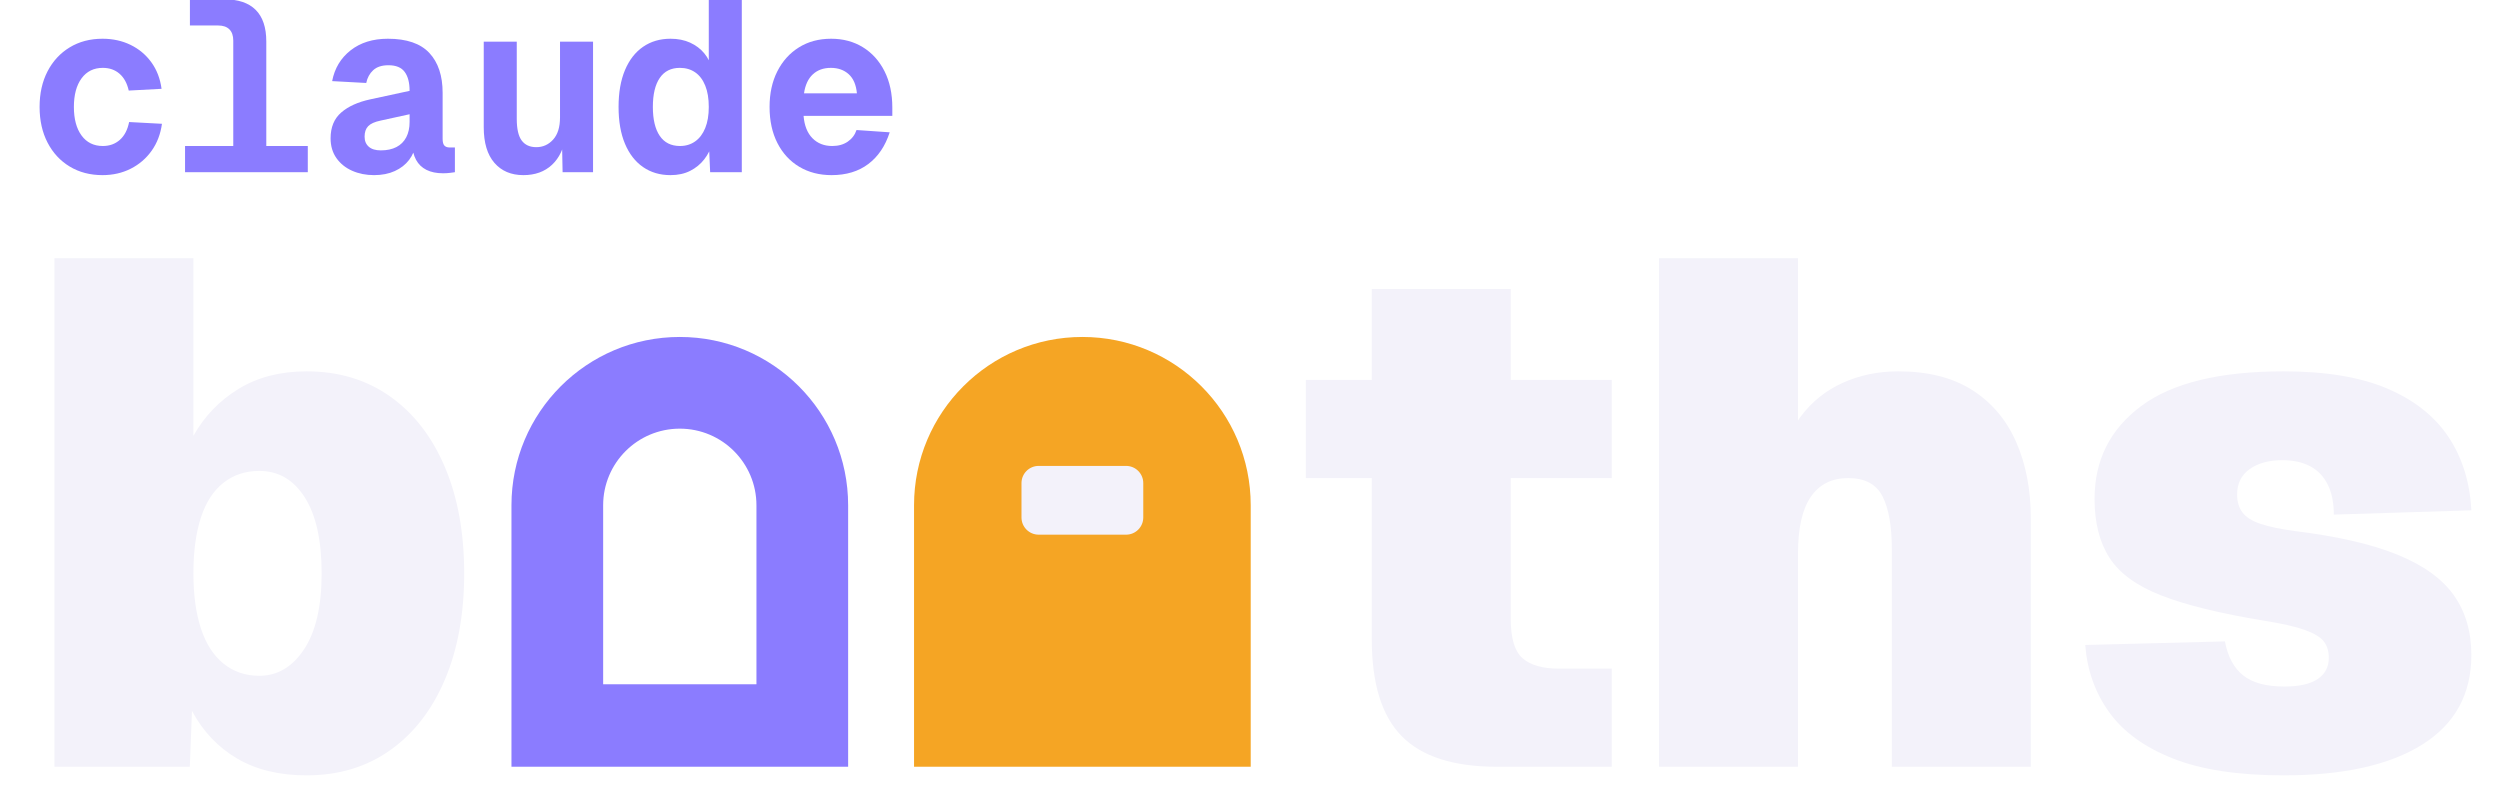
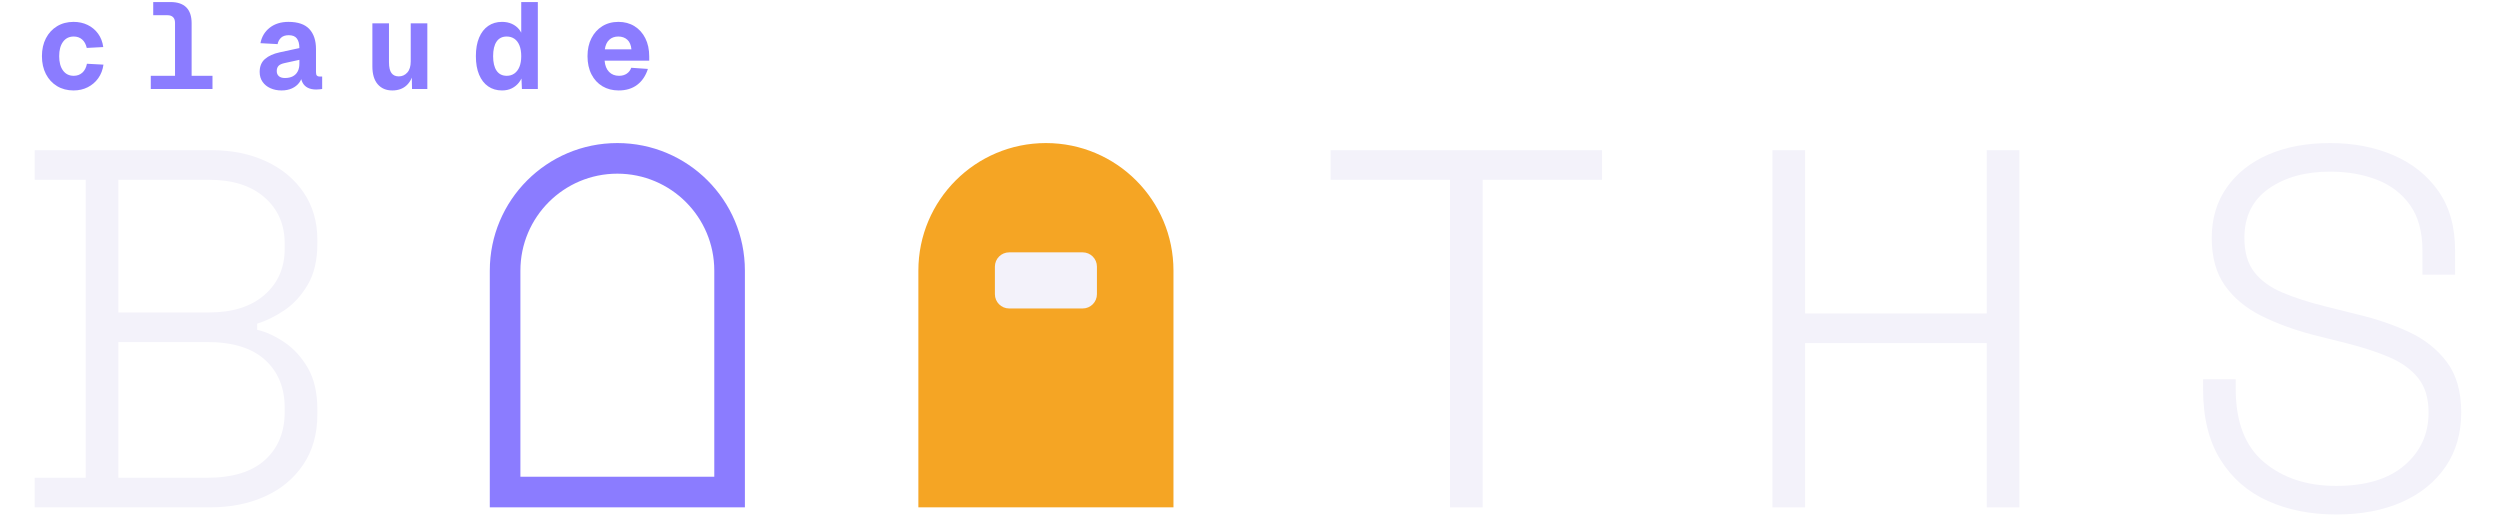
- <svg xmlns="http://www.w3.org/2000/svg" viewBox="-20 -70.4 3490.0 1120.4" role="img" aria-label="Claude Booths">
-   <path d="M408.0 1012.0Q351.0 1012.0 311.0 988.5Q271.0 965.0 248.0 922.0L245.0 1000.0H56.0V290.0H250.0V538.0Q273.0 497.0 313.0 472.5Q353.0 448.0 408.0 448.0Q475.0 448.0 524.5 483.0Q574.0 518.0 601.0 581.5Q628.0 645.0 628.0 730.0Q628.0 815.0 601.0 878.5Q574.0 942.0 524.5 977.0Q475.0 1012.0 408.0 1012.0ZM342.0 873.0Q380.0 873.0 404.5 836.0Q429.0 799.0 429.0 730.0Q429.0 661.0 405.5 624.0Q382.0 587.0 342.0 587.0Q313.0 587.0 292.0 603.5Q271.0 620.0 260.5 652.0Q250.0 684.0 250.0 730.0Q250.0 775.0 260.5 807.0Q271.0 839.0 292.0 856.0Q313.0 873.0 342.0 873.0Z" fill="#F3F2FA" />
-   <path d="M694.0 1000.0V635.0A235.0 235.0 0 0 1 1164.0 635.0V1000.0ZM822.0 884.8V635.0A107.0 107.0 0 0 1 1036.0 635.0V884.8Z" fill="#8B7CFF" fill-rule="evenodd" />
-   <path d="M1256.0 1000.0V635.0A235.0 235.0 0 0 1 1726.0 635.0V1000.0Z" fill="#F5A524" />
-   <rect x="1406.0" y="580.0" width="170.0" height="96.0" rx="24.0" fill="#F3F2FA" />
-   <path d="M2070.0 1000.0Q1979.0 1000.0 1937.0 957.5Q1895.0 915.0 1895.0 822.0V333.0H2089.0V794.0Q2089.0 834.0 2105.5 848.5Q2122.0 863.0 2156.0 863.0H2230.0V1000.0ZM1803.0 597.0V460.0H2230.0V597.0Z" fill="#F3F2FA" />
-   <path d="M2296.0 1000.0V290.0H2490.0V590.0L2464.0 592.0Q2470.0 543.0 2493.5 511.5Q2517.0 480.0 2552.5 464.0Q2588.0 448.0 2630.0 448.0Q2692.0 448.0 2733.0 474.0Q2774.0 500.0 2794.5 546.5Q2815.0 593.0 2815.0 653.0V1000.0H2621.0V696.0Q2621.0 648.0 2608.0 622.5Q2595.0 597.0 2560.0 597.0Q2526.0 597.0 2508.0 623.0Q2490.0 649.0 2490.0 702.0V1000.0Z" fill="#F3F2FA" />
-   <path d="M3168.0 1012.0Q3073.0 1012.0 3013.5 988.5Q2954.0 965.0 2924.5 924.0Q2895.0 883.0 2891.0 830.0L3086.0 825.0Q3092.0 857.0 3111.5 872.5Q3131.0 888.0 3169.0 888.0Q3200.0 888.0 3215.5 877.5Q3231.0 867.0 3231.0 848.0Q3231.0 834.0 3224.0 825.0Q3217.0 816.0 3197.5 809.0Q3178.0 802.0 3140.0 796.0Q3049.0 781.0 2997.5 761.0Q2946.0 741.0 2925.0 708.5Q2904.0 676.0 2904.0 626.0Q2904.0 545.0 2969.0 496.5Q3034.0 448.0 3168.0 448.0Q3256.0 448.0 3312.5 472.0Q3369.0 496.0 3398.0 539.5Q3427.0 583.0 3430.0 642.0L3238.0 648.0Q3238.0 623.0 3229.5 606.0Q3221.0 589.0 3205.0 580.5Q3189.0 572.0 3166.0 572.0Q3138.0 572.0 3120.5 584.5Q3103.0 597.0 3103.0 620.0Q3103.0 635.0 3110.5 645.0Q3118.0 655.0 3136.0 661.0Q3154.0 667.0 3184.0 671.0Q3273.0 682.0 3327.0 704.0Q3381.0 726.0 3405.5 760.5Q3430.0 795.0 3430.0 844.0Q3430.0 926.0 3361.5 969.0Q3293.0 1012.0 3168.0 1012.0Z" fill="#F3F2FA" />
-   <path d="M123.128 174.08Q97.152 174.08 77.33 162.112Q57.508 150.144 46.39 128.69Q35.272 107.236 35.272 78.88Q35.272 50.524 46.39 29.138Q57.508 7.752 77.33 -4.284Q97.152 -16.32 123.128 -16.32Q144.616 -16.32 162.194 -7.786Q179.772 0.748 191.196 16.422Q202.62 32.096 205.544 53.584L159.712 56.032Q156.244 40.664 146.826 32.504Q137.408 24.344 123.536 24.344Q104.632 24.344 93.888 38.93Q83.144 53.516 83.144 78.88Q83.144 104.244 93.888 118.83Q104.632 133.417 123.536 133.417Q137.612 133.417 147.302 124.848Q156.992 116.28 160.256 99.96L206.088 102.408Q203.164 123.896 191.706 140.012Q180.248 156.128 162.534 165.104Q144.82 174.08 123.128 174.08Z" fill="#8B7CFF" />
-   <path d="M305.64 157.76V-13.736Q305.64 -24.004 300.234 -29.41Q294.828 -34.816 284.56 -34.816H245.12V-71.4H292.856Q322.164 -71.4 336.954 -56.61Q351.744 -41.82 351.744 -12.512V157.76ZM238.32 170.0V133.416H409.68V170.0Z" fill="#8B7CFF" />
-   <path d="M502.16 174.08Q485.364 174.08 471.56 167.96Q457.756 161.84 449.63 150.28Q441.504 138.72 441.504 122.672Q441.504 99.552 456.294 86.7Q471.084 73.848 496.992 68.272L551.8 56.44Q551.8 39.236 544.898 29.954Q537.996 20.672 522.288 20.672Q508.484 20.672 501.004 27.574Q493.524 34.476 491.279 45.424L443.68 42.84Q448.78 16.116 469.418 -0.102Q490.056 -16.32 521.472 -16.32Q560.844 -16.32 579.374 3.536Q597.904 23.392 597.904 59.16V123.352Q597.904 130.288 600.42 132.872Q602.936 135.456 607.56 135.456H615.04V170.0Q613 170.34 608.274 170.918Q603.548 171.496 598.448 171.496Q584.848 171.496 575.328 166.736Q565.808 161.976 560.81 152.728Q555.812 143.48 555.268 130.424H560.3Q558.736 142.8 551.154 152.762Q543.572 162.724 531.094 168.402Q518.616 174.08 502.16 174.08ZM511.612 139.536Q524.464 139.536 533.44 134.878Q542.416 130.22 547.108 121.278Q551.8 112.336 551.8 99.824V89.08L511.408 97.92Q498.964 100.504 493.965 105.74Q488.967 110.976 488.967 120.36Q488.967 129.268 494.782 134.402Q500.596 139.536 511.612 139.536Z" fill="#8B7CFF" />
-   <path d="M710.648 174.08Q685.012 174.08 670.154 156.91Q655.296 139.74 655.296 107.168V-12.24H701.4V95.472Q701.4 116.552 708.302 125.8Q715.204 135.049 728.668 135.049Q742.608 135.049 752.196 124.44Q761.784 113.832 761.784 93.568V-12.24H807.888V170.0H765.388L764.368 117.504L769.808 118.864Q766 145.248 750.598 159.664Q735.196 174.08 710.648 174.08Z" fill="#8B7CFF" />
-   <path d="M916.008 174.08Q894.044 174.08 877.724 162.826Q861.404 151.572 852.462 130.288Q843.52 109.004 843.52 78.88Q843.52 48.756 852.462 27.472Q861.404 6.188 877.724 -5.066Q894.044 -16.32 916.008 -16.32Q931.444 -16.32 943.378 -10.88Q955.312 -5.44 963.098 3.944Q970.884 13.328 973.536 25.296L969.456 33.048V-71.4H1015.56V170.0H971.36L969.252 121.652L974.488 129.404Q971.02 141.848 963.166 151.98Q955.312 162.112 943.514 168.096Q931.716 174.08 916.008 174.08ZM929.336 133.417Q941.372 133.417 950.45 126.99Q959.528 120.564 964.492 108.392Q969.456 96.22 969.456 78.88Q969.456 61.268 964.492 49.062Q959.528 36.856 950.484 30.6Q941.44 24.344 929.064 24.344Q910.636 24.344 901.014 38.42Q891.391 52.496 891.391 78.88Q891.391 105.128 901.014 119.272Q910.636 133.417 929.336 133.417Z" fill="#8B7CFF" />
-   <path d="M1140.816 174.08Q1115.316 174.08 1095.766 162.418Q1076.216 150.756 1065.268 129.302Q1054.32 107.848 1054.32 78.88Q1054.32 50.524 1065.166 29.138Q1076.012 7.752 1095.324 -4.284Q1114.636 -16.32 1140.272 -16.32Q1165.364 -16.32 1184.608 -4.454Q1203.852 7.412 1214.766 29.002Q1225.68 50.592 1225.68 79.832V91.392H1101.783Q1103.483 111.724 1114.194 122.57Q1124.904 133.417 1141.836 133.417Q1154.62 133.417 1163.46 127.33Q1172.3 121.244 1175.7 111.112L1222.008 114.308Q1212.828 142.936 1192.224 158.508Q1171.62 174.08 1140.816 174.08ZM1102.395 59.908H1176.245Q1174.613 42.092 1164.82 33.218Q1155.028 24.344 1139.864 24.344Q1124.428 24.344 1114.67 33.422Q1104.912 42.5 1102.395 59.908Z" fill="#8B7CFF" />
+ <svg xmlns="http://www.w3.org/2000/svg" viewBox="-20 5.6 4900.0 1034.4" role="img" aria-label="Claude Booths">
+   <path d="M48 1000V942H148V358H48V300H395Q455 300 502.0 322.0Q549 344 575.5 383.5Q602 423 602 475V483Q602 532 583.0 564.0Q564 596 537.0 614.0Q510 632 484 640V652Q510 658 537.5 676.5Q565 695 583.5 727.0Q602 759 602 808V818Q602 875 574.5 916.0Q547 957 499.5 978.5Q452 1000 392 1000ZM212 942H386Q461 942 499.5 907.0Q538 872 538 813V805Q538 746 499.5 711.0Q461 676 386 676H212ZM212 618H390Q459 618 498.5 583.5Q538 549 538 493V483Q538 427 498.5 392.5Q459 358 390 358H212Z" fill="#F3F2FA" />
+   <path d="M940.0 1000.0V536.0A250.0 250.0 0 0 1 1440.0 536.0V1000.0ZM1000.0 940.0V536.0A190.0 190.0 0 0 1 1380.0 536.0V940.0Z" fill="#8B7CFF" fill-rule="evenodd" />
+   <path d="M1780.0 1000.0V536.0A250.0 250.0 0 0 1 2280.0 536.0V1000.0Z" fill="#F5A524" />
+   <rect x="1930.0" y="500.2" width="200" height="110" rx="28" fill="#F3F2FA" />
+   <path d="M2822 1000V358H2588V300H3120V358H2886V1000Z" fill="#F3F2FA" />
+   <path d="M3454 1000V300H3518V620H3874V300H3938V1000H3874V678H3518V1000Z" fill="#F3F2FA" />
+   <path d="M4559 1014Q4484 1014 4425.0 987.5Q4366 961 4332.0 906.5Q4298 852 4298 768V749H4362V768Q4362 865 4417.5 911.5Q4473 958 4559 958Q4646 958 4693.0 917.5Q4740 877 4740 814Q4740 772 4719.5 746.5Q4699 721 4662.5 705.5Q4626 690 4578 678L4514 662Q4457 647 4412.0 624.5Q4367 602 4341.0 565.5Q4315 529 4315 472Q4315 415 4344.5 373.0Q4374 331 4426.0 308.5Q4478 286 4547 286Q4616 286 4671.5 310.0Q4727 334 4759.5 380.5Q4792 427 4792 497V544H4728V497Q4728 442 4704.0 408.0Q4680 374 4639.0 358.0Q4598 342 4547 342Q4474 342 4426.5 375.5Q4379 409 4379 472Q4379 514 4398.5 539.0Q4418 564 4453.5 579.0Q4489 594 4537 606L4601 622Q4656 635 4702.0 656.5Q4748 678 4776.0 715.5Q4804 753 4804 814Q4804 875 4773.5 920.0Q4743 965 4688.0 989.5Q4633 1014 4559 1014Z" fill="#F3F2FA" />
+   <path d="M124.208 182.88Q105.872 182.88 91.88 174.432Q77.888 165.984 70.04 150.84Q62.192 135.696 62.192 115.68Q62.192 95.664 70.04 80.568Q77.888 65.472 91.88 56.976Q105.872 48.48 124.208 48.48Q139.376 48.48 151.784 54.504Q164.192 60.528 172.256 71.592Q180.32 82.656 182.384 97.824L150.032 99.552Q147.584 88.704 140.936 82.944Q134.288 77.184 124.496 77.184Q111.152 77.184 103.568 87.48Q95.984 97.776 95.984 115.68Q95.984 133.584 103.568 143.88Q111.152 154.176 124.496 154.176Q134.432 154.176 141.272 148.128Q148.112 142.08 150.416 130.56L182.768 132.288Q180.704 147.456 172.616 158.832Q164.528 170.208 152.024 176.544Q139.52 182.88 124.208 182.88Z" fill="#8B7CFF" />
+   <path d="M323.04 171.36V50.304Q323.04 43.056 319.224 39.24Q315.408 35.424 308.16 35.424H280.32V9.6H314.016Q334.704 9.6 345.144 20.04Q355.584 30.48 355.584 51.168V171.36ZM275.52 180.0V154.176H396.48V180.0Z" fill="#8B7CFF" />
+   <path d="M531.76 182.88Q519.904 182.88 510.16 178.56Q500.416 174.24 494.68 166.08Q488.944 157.92 488.944 146.592Q488.944 130.272 499.384 121.2Q509.824 112.128 528.112 108.192L566.8 99.84Q566.8 87.696 561.928 81.144Q557.056 74.592 545.968 74.592Q536.224 74.592 530.944 79.464Q525.664 84.336 524.08 92.064L490.48 90.24Q494.08 71.376 508.648 59.928Q523.216 48.48 545.392 48.48Q573.184 48.48 586.264 62.496Q599.344 76.512 599.344 101.76V147.072Q599.344 151.968 601.12 153.792Q602.896 155.616 606.16 155.616H611.44V180.0Q610 180.24 606.664 180.648Q603.328 181.056 599.728 181.056Q590.128 181.056 583.408 177.696Q576.688 174.336 573.16 167.808Q569.632 161.28 569.248 152.064H572.8Q571.696 160.8 566.344 167.832Q560.992 174.864 552.184 178.872Q543.376 182.88 531.76 182.88ZM538.432 158.496Q547.504 158.496 553.84 155.208Q560.176 151.92 563.488 145.608Q566.8 139.296 566.8 130.464V122.88L538.288 129.12Q529.504 130.944 525.976 134.64Q522.448 138.336 522.448 144.96Q522.448 151.248 526.552 154.872Q530.656 158.496 538.432 158.496Z" fill="#8B7CFF" />
+   <path d="M748.928 182.88Q730.832 182.88 720.344 170.76Q709.856 158.64 709.856 135.648V51.36H742.4V127.392Q742.4 142.272 747.272 148.8Q752.144 155.328 761.648 155.328Q771.488 155.328 778.256 147.84Q785.024 140.352 785.024 126.048V51.36H817.568V180.0H787.568L786.848 142.944L790.688 143.904Q788 162.528 777.128 172.704Q766.256 182.88 748.928 182.88Z" fill="#8B7CFF" />
+   <path d="M963.888 182.88Q948.384 182.88 936.864 174.936Q925.344 166.992 919.032 151.968Q912.72 136.944 912.72 115.68Q912.72 94.416 919.032 79.392Q925.344 64.368 936.864 56.424Q948.384 48.48 963.888 48.48Q974.784 48.48 983.208 52.32Q991.632 56.16 997.128 62.784Q1002.624 69.408 1004.496 77.856L1001.616 83.328V9.6H1034.16V180.0H1002.96L1001.472 145.872L1005.168 151.344Q1002.72 160.128 997.176 167.28Q991.632 174.432 983.304 178.656Q974.976 182.88 963.888 182.88ZM973.296 154.176Q981.792 154.176 988.2 149.64Q994.608 145.104 998.112 136.512Q1001.616 127.92 1001.616 115.68Q1001.616 103.248 998.112 94.632Q994.608 86.016 988.224 81.6Q981.84 77.184 973.104 77.184Q960.096 77.184 953.304 87.12Q946.512 97.056 946.512 115.68Q946.512 134.208 953.304 144.192Q960.096 154.176 973.296 154.176Z" fill="#8B7CFF" />
+   <path d="M1192.576 182.88Q1174.576 182.88 1160.776 174.648Q1146.976 166.416 1139.248 151.272Q1131.52 136.128 1131.52 115.68Q1131.52 95.664 1139.176 80.568Q1146.832 65.472 1160.464 56.976Q1174.096 48.48 1192.192 48.48Q1209.904 48.48 1223.488 56.856Q1237.072 65.232 1244.776 80.472Q1252.48 95.712 1252.48 116.352V124.512H1165.024Q1166.224 138.864 1173.784 146.52Q1181.344 154.176 1193.296 154.176Q1202.32 154.176 1208.56 149.88Q1214.8 145.584 1217.2 138.432L1249.888 140.688Q1243.408 160.896 1228.864 171.888Q1214.32 182.88 1192.576 182.88ZM1165.456 102.288H1217.584Q1216.432 89.712 1209.52 83.448Q1202.608 77.184 1191.904 77.184Q1181.008 77.184 1174.12 83.592Q1167.232 90 1165.456 102.288Z" fill="#8B7CFF" />
</svg>
